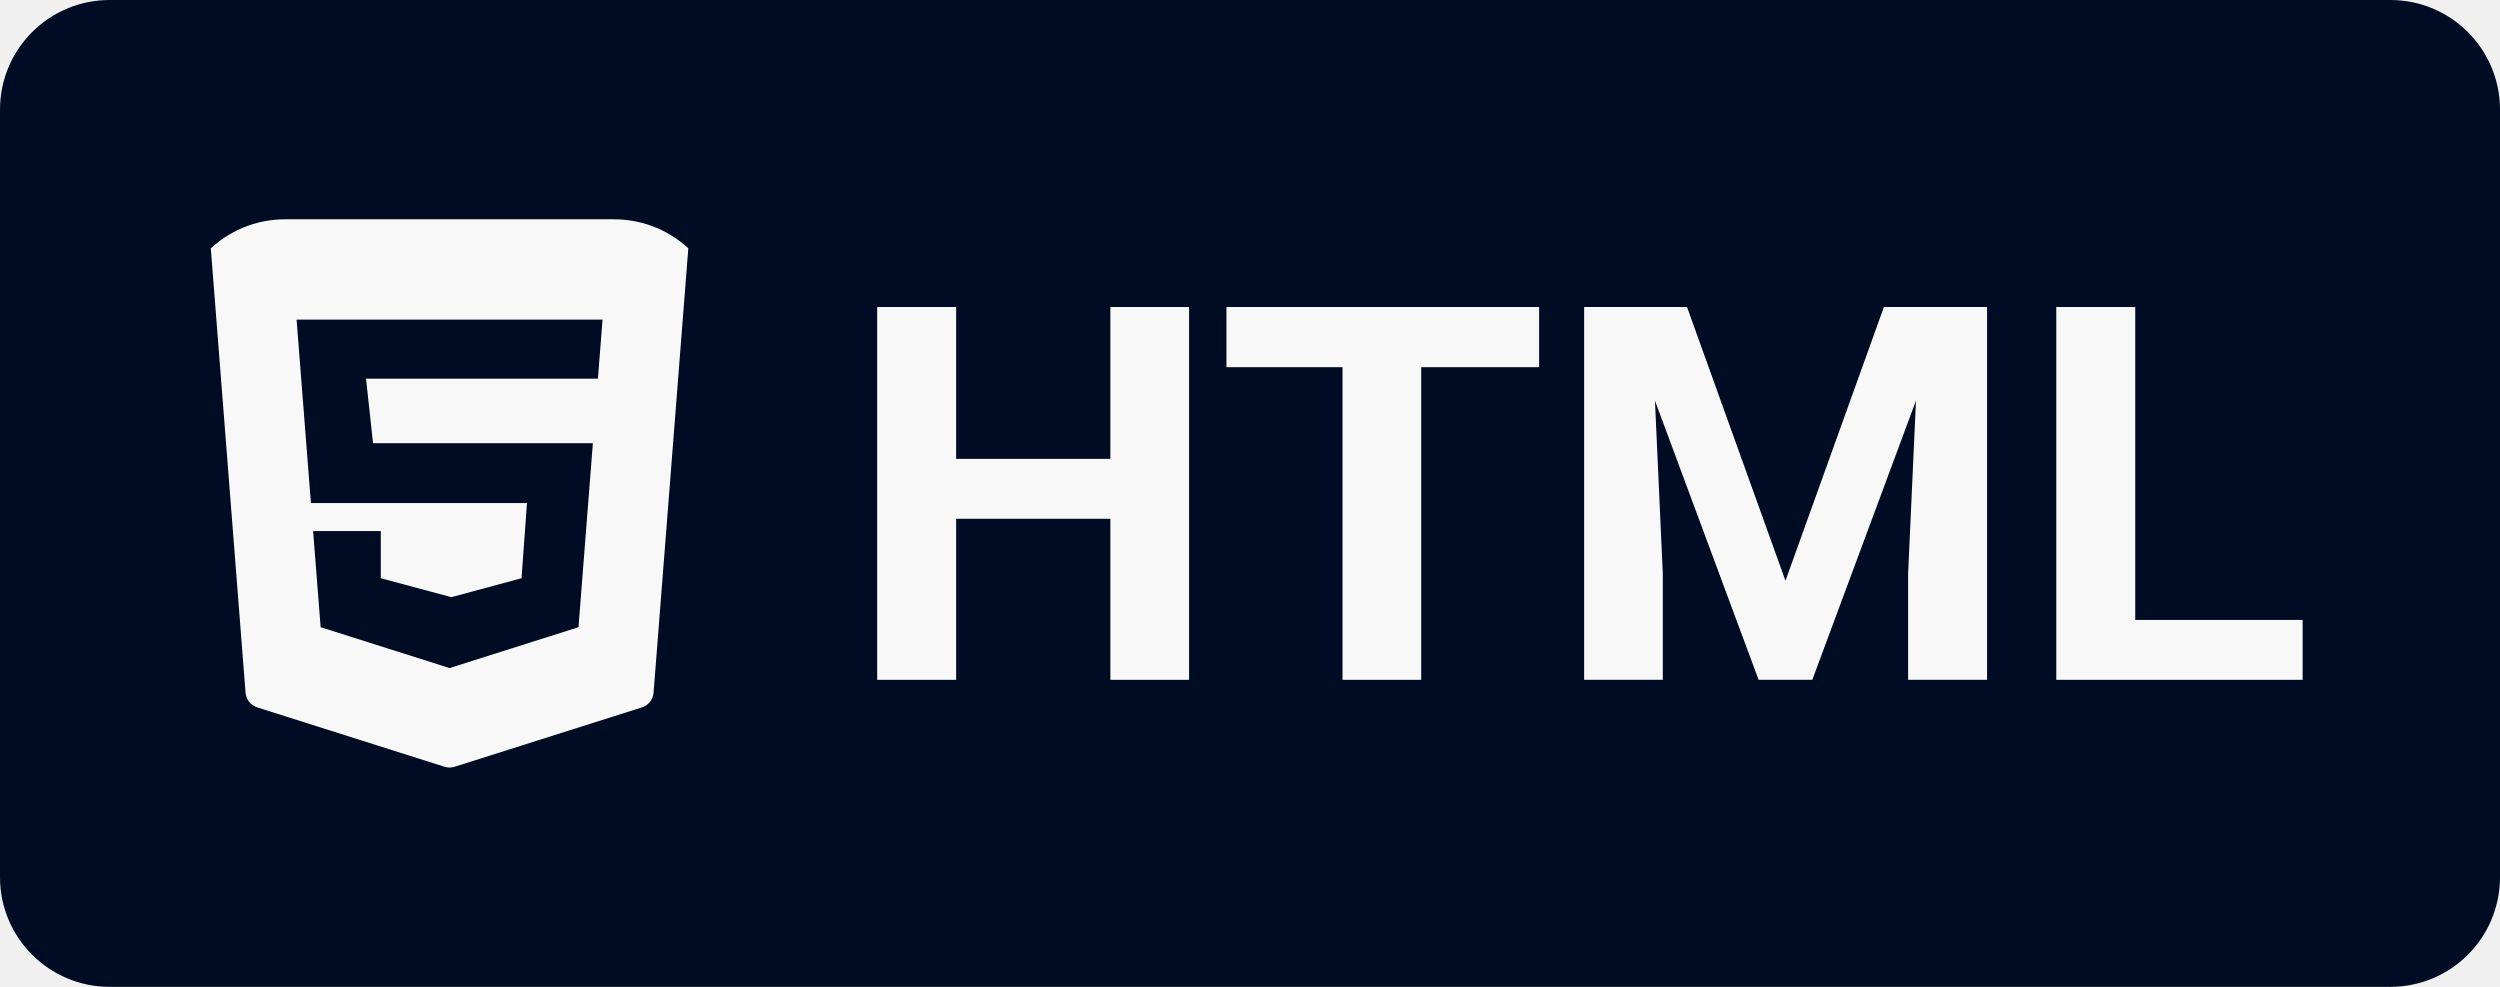
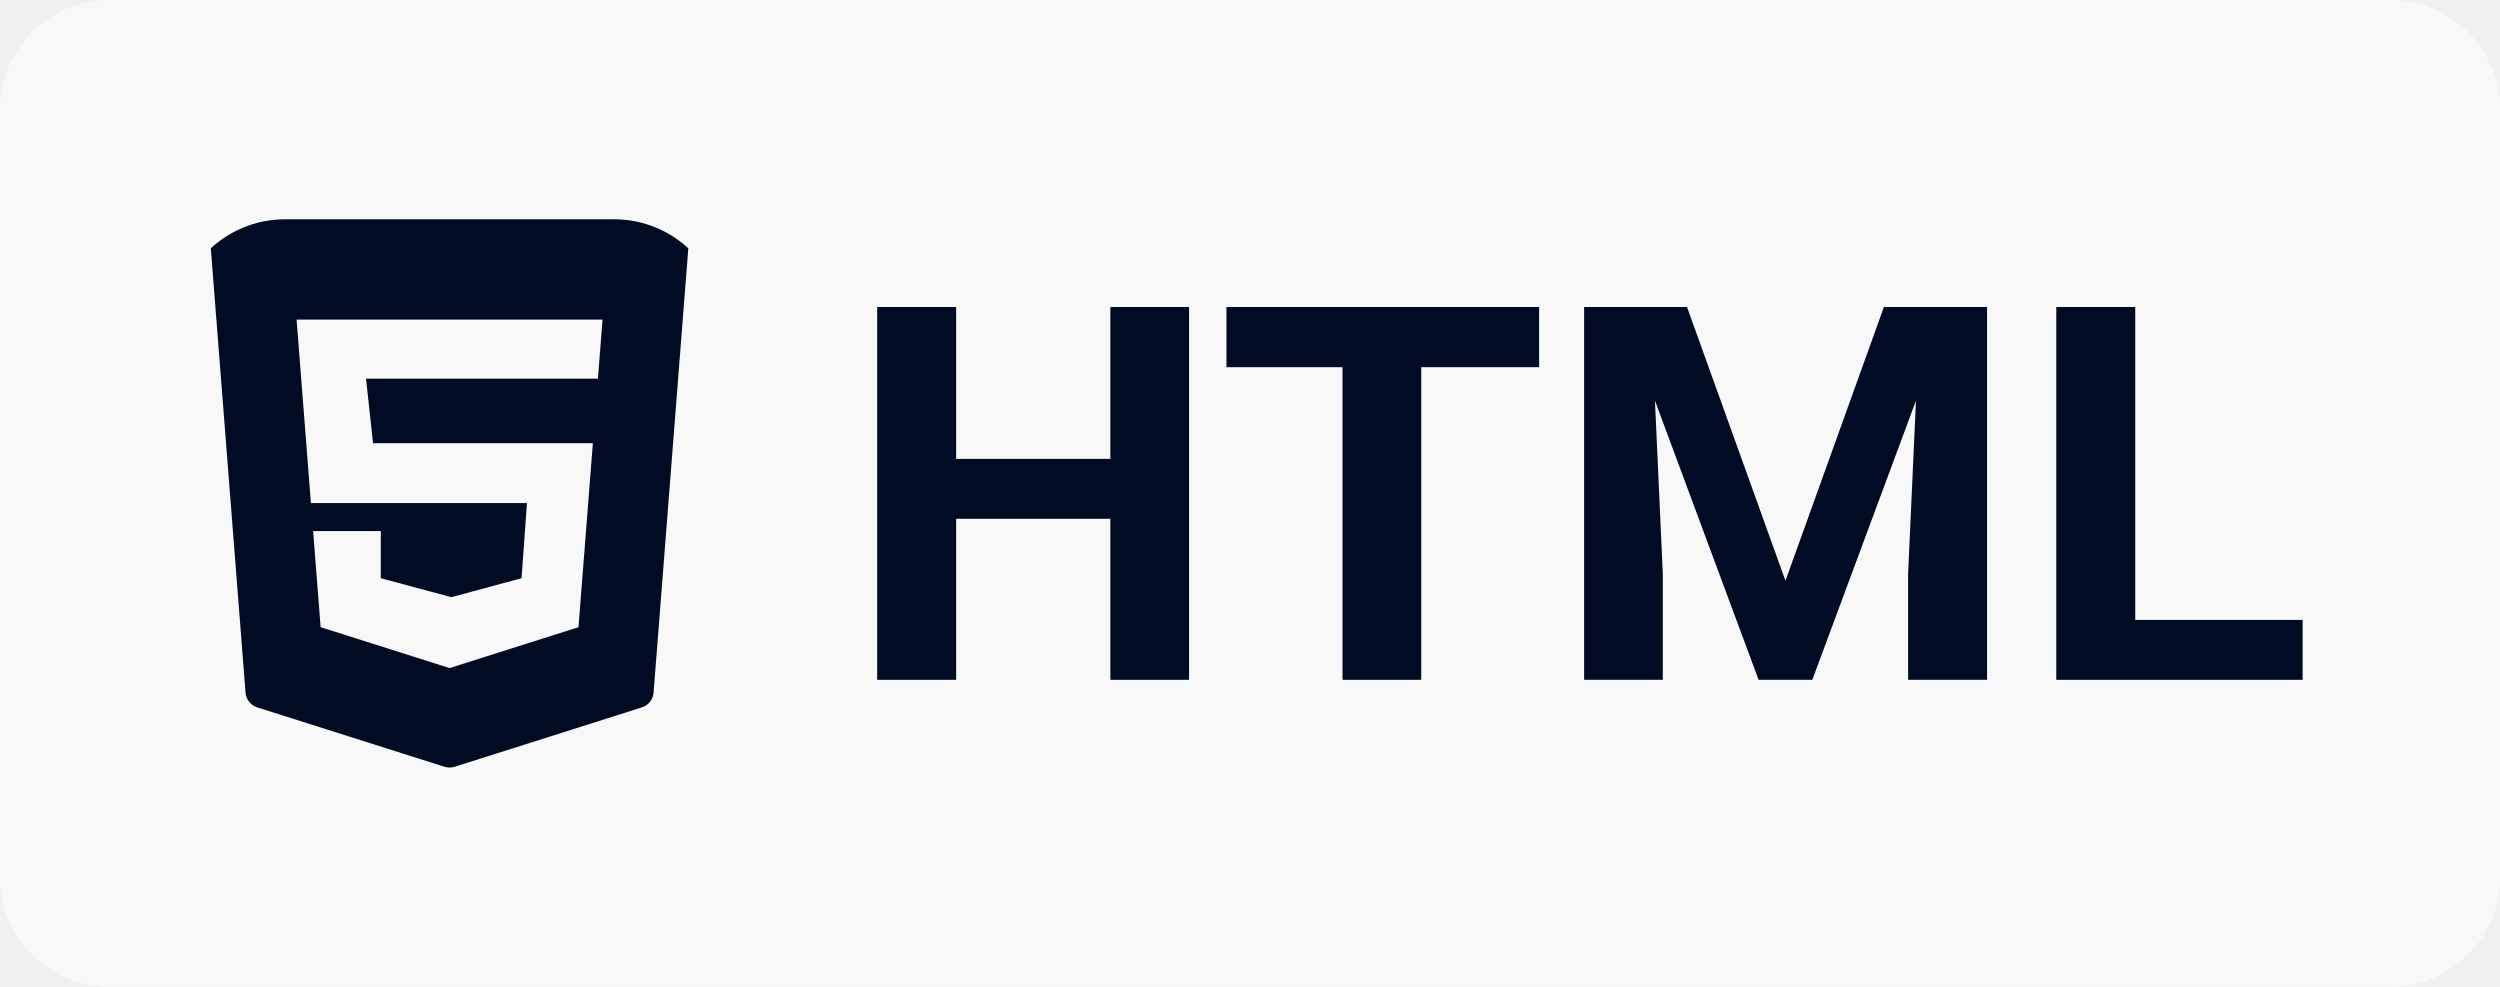
<svg xmlns="http://www.w3.org/2000/svg" width="114" height="45" viewBox="0 0 114 45" fill="none">
-   <rect width="114" height="45" rx="5" fill="#000C24" />
+   <rect width="114" height="45" rx="5" fill="#F8F8F8" />
  <g clip-path="url(#clip0_110_92)">
-     <path d="M9.574 10.828L11.197 31.585C11.221 31.897 11.432 32.163 11.73 32.257L20.268 34.964C20.419 35.012 20.581 35.012 20.732 34.964L29.27 32.257C29.568 32.163 29.779 31.897 29.803 31.585L31.426 10.828C31.461 10.381 31.108 10 30.66 10H10.34C9.892 10 9.539 10.381 9.574 10.828ZM27.265 17.268H16.691L17.01 20.211H27.035L26.379 28.6L20.5 30.464L14.621 28.6L14.278 24.217H17.364V26.367L20.582 27.231L23.782 26.367L24.03 22.941H14.178L13.524 14.573H27.476L27.265 17.268Z" fill="#F8F8F8" />
+     <path d="M9.574 10.828L11.197 31.585C11.221 31.897 11.432 32.163 11.73 32.257L20.268 34.964C20.419 35.012 20.581 35.012 20.732 34.964L29.27 32.257C29.568 32.163 29.779 31.897 29.803 31.585L31.426 10.828C31.461 10.381 31.108 10 30.66 10H10.34C9.892 10 9.539 10.381 9.574 10.828ZM27.265 17.268H16.691L17.01 20.211H27.035L26.379 28.6L20.5 30.464L14.621 28.6L14.278 24.217H17.364V26.367L20.582 27.231L23.782 26.367L24.03 22.941H14.178L13.524 14.573H27.476L27.265 17.268Z" fill="#000C24" />
  </g>
-   <path d="M51.653 20.924V23.656H42.532V20.924H51.653ZM43.6 14V31H40V14H43.6ZM54.222 14V31H50.633V14H54.222Z" fill="#F8F8F8" />
-   <path d="M64.807 14V31H61.219V14H64.807ZM70.184 14V16.744H55.926V14H70.184Z" fill="#F8F8F8" />
-   <path d="M73.88 14H76.928L81.417 26.482L85.906 14H88.954L82.641 31H80.193L73.88 14ZM72.236 14H75.272L75.824 26.166V31H72.236V14ZM87.562 14H90.61V31H87.01V26.166L87.562 14Z" fill="#F8F8F8" />
-   <path d="M105 28.268V31H96.203V28.268H105ZM97.367 14V31H93.767V14H97.367Z" fill="#F8F8F8" />
+   <path d="M51.653 20.924V23.656H42.532V20.924H51.653ZM43.6 14V31H40V14H43.6ZM54.222 14V31H50.633V14H54.222Z" fill="#000C24" />
+   <path d="M64.807 14V31H61.219V14H64.807ZM70.184 14V16.744H55.926V14H70.184Z" fill="#000C24" />
+   <path d="M73.88 14H76.928L81.417 26.482L85.906 14H88.954L82.641 31H80.193L73.88 14ZM72.236 14H75.272L75.824 26.166V31H72.236V14ZM87.562 14H90.61V31H87.01V26.166L87.562 14Z" fill="#000C24" />
+   <path d="M105 28.268V31H96.203V28.268H105ZM97.367 14V31H93.767V14H97.367Z" fill="#000C24" />
  <defs>
    <clipPath id="clip0_110_92">
      <rect x="8" y="10" width="25" height="25" rx="5" fill="white" />
    </clipPath>
  </defs>
</svg>
